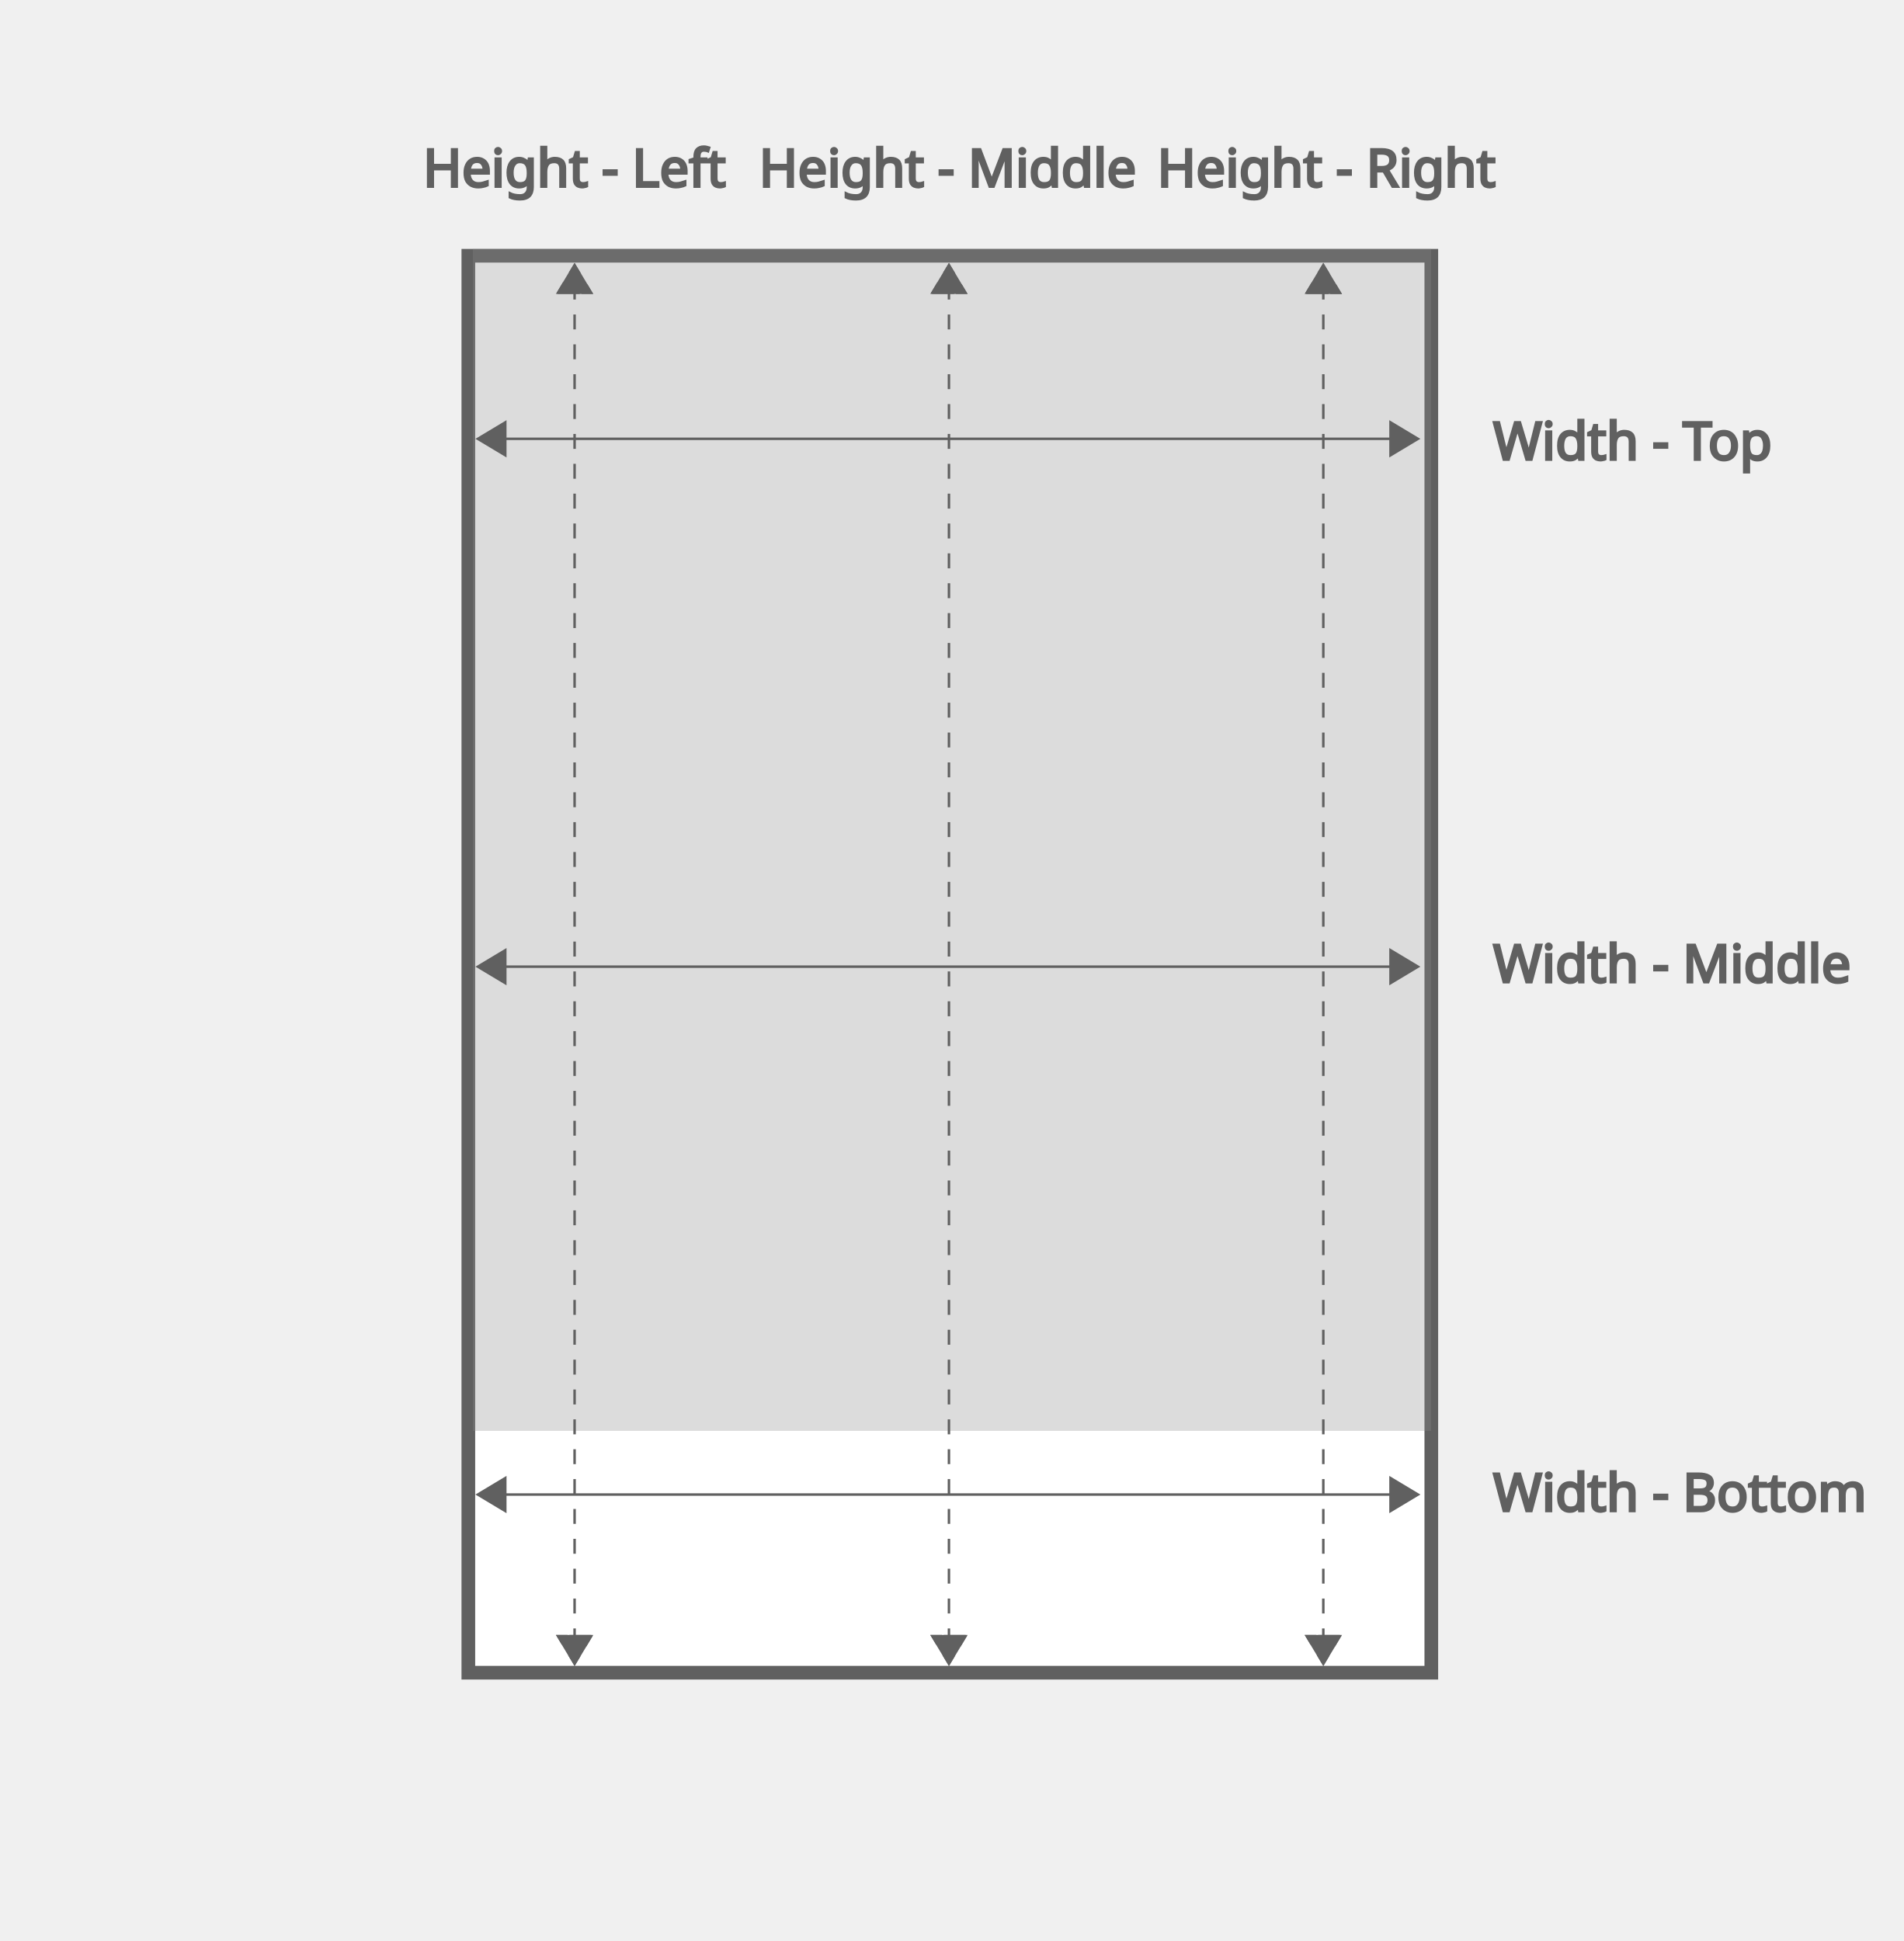
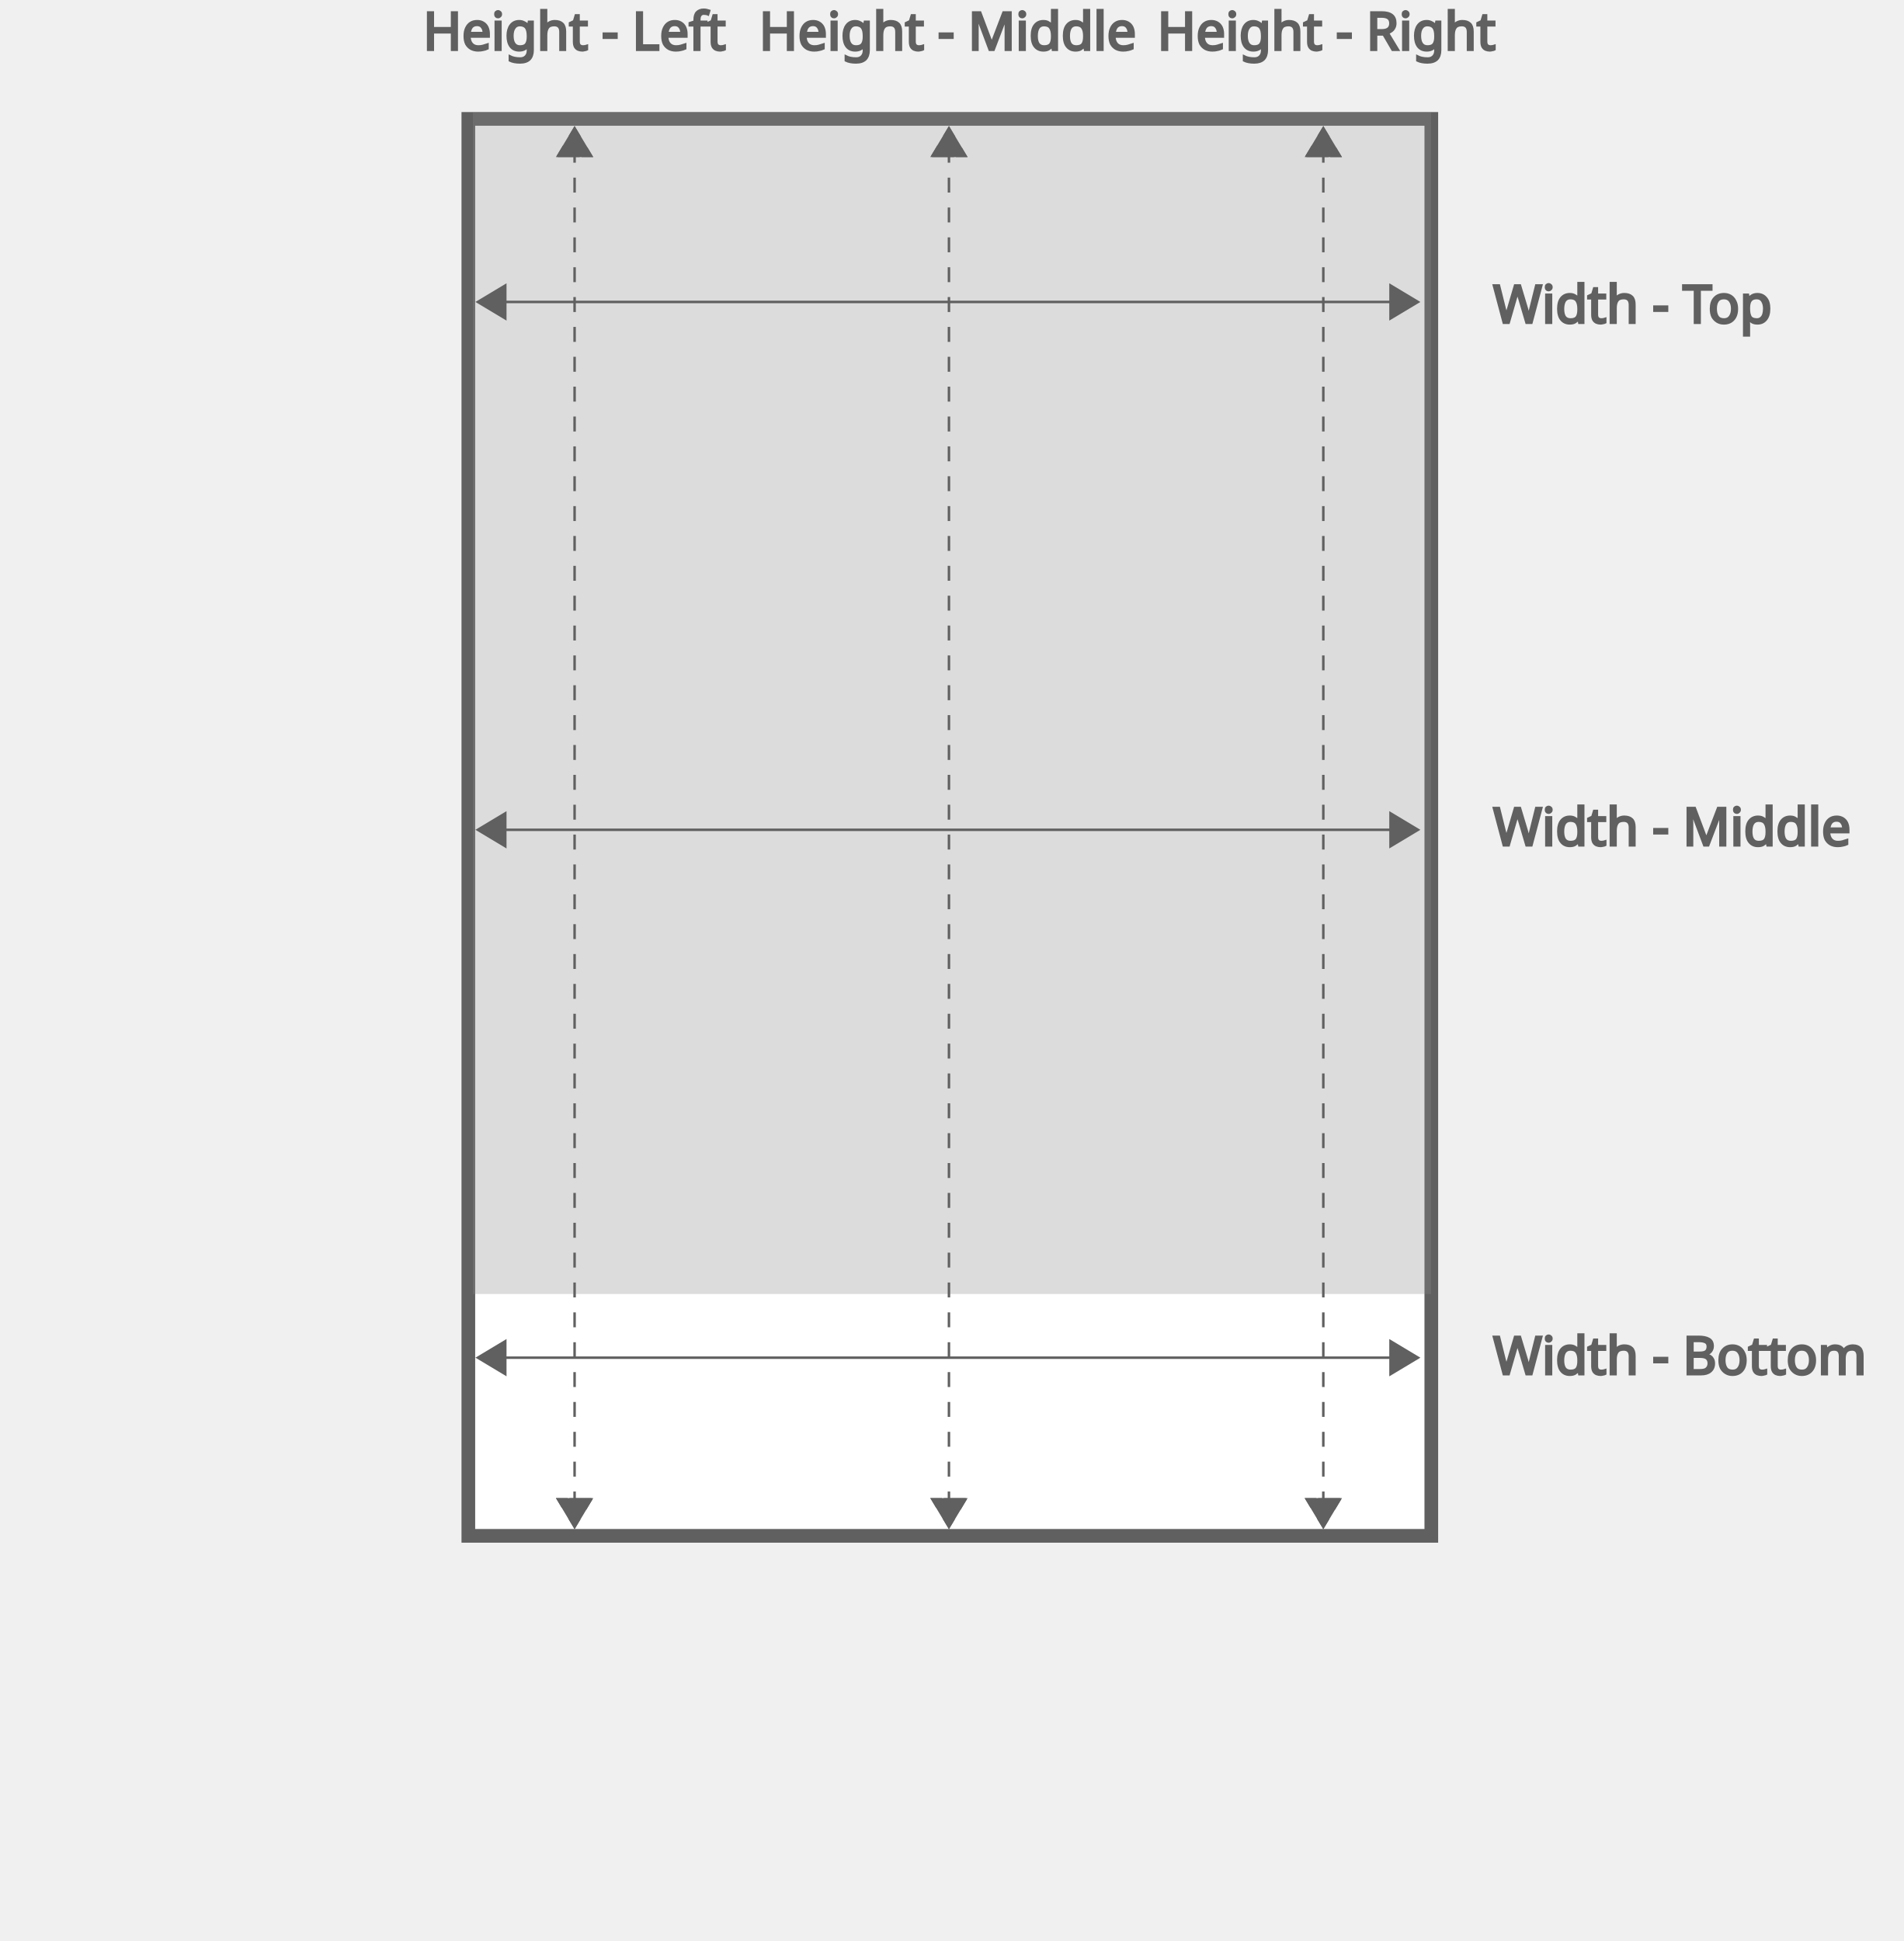
- <svg xmlns="http://www.w3.org/2000/svg" width="153" height="156" viewBox="0 0 153 156">
+ <svg xmlns="http://www.w3.org/2000/svg" width="153" height="156" viewBox="0 11 153 156">
  <defs>
    <style>
	@font-face {
    font-family: "proximanova-nova";

-     src: url('http://doopsalta2.com/Fonts/proxima-nova-three.woff2') format('woff2'),
-         url('http://doopsalta2.com/Fonts/proxima-nova-three.woff') format('woff'),
-         url('http://doopsalta2.com/Fonts/proxima-nova-three.otf') format('opentype');
+     src: url('https://doopsalta2.com/Fonts/proxima-nova-three.woff2') format('woff2'),
+         url('https://doopsalta2.com/Fonts/proxima-nova-three.woff') format('woff'),
+         url('https://doopsalta2.com/Fonts/proxima-nova-three.otf') format('opentype');
    font-style: normal;
	}
	
      .cls-1, .cls-4, .cls-7 {
        fill: none;
      }

      .cls-2 {
        fill: #fff;
        stroke-width: 1.1px;
      }

      .cls-2, .cls-4, .cls-6, .cls-7 {
        stroke: #606060;
      }

      .cls-3 {
        fill: rgba(138,138,138,0.3);
      }

      .cls-4, .cls-6, .cls-7 {
        stroke-width: 0.2px;
      }

      .cls-4 {
        stroke-dasharray: 1.2 1.2;
      }

      .cls-5, .cls-6, .cls-8 {
        fill: #606060;
      }

      .cls-5 {
        stroke-dasharray: 1 1;
      }

      .cls-6 {
        font-size: 4.2px;
        font-family:'proximanova-nova',sans-serif;
        font-weight: 200;
      }

      .cls-10, .cls-9 {
        stroke: none;
      }

      .cls-10 {
        fill: #606060;
      }
    </style>
  </defs>
  <g id="Group_85" data-name="Group 85" transform="translate(257.762 -115.937)">
    <rect id="Rectangle_59" data-name="Rectangle 59" class="cls-1" width="153" height="156" transform="translate(-257.762 115.937)" />
    <g id="Rectangle_57" data-name="Rectangle 57" class="cls-2" transform="translate(-220.677 135.942)">
      <rect class="cls-9" width="78.485" height="114.982" />
      <rect class="cls-1" x="0.55" y="0.55" width="77.385" height="113.882" />
    </g>
    <rect id="Rectangle_60" data-name="Rectangle 60" class="cls-3" width="77" height="95" transform="translate(-219.762 135.937)" />
    <g id="Group_77" data-name="Group 77">
      <g id="Group_73" data-name="Group 73" transform="translate(-210.088 137.038) rotate(90)">
        <line id="Line_7" data-name="Line 7" class="cls-4" x2="109.527" transform="translate(1.775 1.5)" />
        <g id="Polygon_1" data-name="Polygon 1" class="cls-5" transform="translate(112.802 0) rotate(90)">
          <path class="cls-9" d="M1.5,0,3,2.5H0Z" />
          <path class="cls-10" d="M 0.558 1.57 L 0.915 1.785 L 0.915 1.7 L 1.915 1.7 L 1.915 2.083 L 2.529 1.715 C 2.529 1.715 2.78 2.133 2.915 2.359 L 2.915 2.359 L 3 2.5 L 2.067 2.5 L 1.915 2.247 L 1.915 2.5 C 1.915 2.5 1.066 2.5 0.933 2.5 L 0.164 2.5 L 0.043 2.428 C 0.043 2.428 0.172 2.213 0.301 1.999 L 0.301 1.999 C 0.302 1.997 0.302 1.996 0.303 1.994 L 0.304 1.993 C 0.305 1.992 0.305 1.992 0.306 1.991 L 0.558 1.57 Z M 1.5 0 L 2.014 0.857 L 1.864 0.948 L 1.758 1.124 L 1.664 1.068 L 1.329 1.269 L 1.034 0.777 L 1.5 0 Z" />
        </g>
        <g id="Polygon_2" data-name="Polygon 2" class="cls-5" transform="translate(0.025 3) rotate(-90)">
          <path class="cls-9" d="M1.5,0,3,2.5H0Z" />
          <path class="cls-10" d="M 0.558 1.57 L 0.915 1.785 L 0.915 1.7 L 1.915 1.7 L 1.915 2.083 L 2.529 1.715 C 2.529 1.715 2.78 2.133 2.915 2.359 L 2.915 2.359 L 3 2.5 L 2.067 2.5 L 1.915 2.247 L 1.915 2.5 C 1.915 2.5 1.066 2.5 0.933 2.5 L 0.164 2.5 L 0.043 2.428 C 0.043 2.428 0.172 2.213 0.301 1.999 L 0.301 1.999 C 0.302 1.997 0.302 1.996 0.303 1.994 L 0.304 1.993 C 0.305 1.992 0.305 1.992 0.306 1.991 L 0.558 1.57 Z M 1.5 0 L 2.014 0.857 L 1.864 0.948 L 1.758 1.124 L 1.664 1.068 L 1.329 1.269 L 1.034 0.777 L 1.5 0 Z" />
        </g>
        <text id="Length_-_Left_" data-name="Length - Left " class="cls-6" transform="translate(-6.1 13.674) rotate(-90)">
          <tspan x="0" y="0">Height - Left </tspan>
        </text>
      </g>
      <g id="Group_75" data-name="Group 75" transform="translate(-180.005 137.038) rotate(90)">
        <line id="Line_7-2" data-name="Line 7" class="cls-4" x2="109.527" transform="translate(1.775 1.5)" />
        <g id="Polygon_1-2" data-name="Polygon 1" class="cls-5" transform="translate(112.802 0) rotate(90)">
          <path class="cls-9" d="M1.5,0,3,2.5H0Z" />
          <path class="cls-10" d="M 0.558 1.57 L 0.915 1.785 L 0.915 1.7 L 1.915 1.7 L 1.915 2.083 L 2.529 1.715 C 2.529 1.715 2.78 2.133 2.915 2.359 L 2.915 2.359 L 3 2.5 L 2.067 2.5 L 1.915 2.247 L 1.915 2.5 C 1.915 2.5 1.066 2.5 0.933 2.5 L 0.164 2.5 L 0.043 2.428 C 0.043 2.428 0.172 2.213 0.301 1.999 L 0.301 1.999 C 0.302 1.997 0.302 1.996 0.303 1.994 L 0.304 1.993 C 0.305 1.992 0.305 1.992 0.306 1.991 L 0.558 1.57 Z M 1.5 0 L 2.014 0.857 L 1.864 0.948 L 1.758 1.124 L 1.664 1.068 L 1.329 1.269 L 1.034 0.777 L 1.5 0 Z" />
        </g>
        <g id="Polygon_2-2" data-name="Polygon 2" class="cls-5" transform="translate(0.025 3) rotate(-90)">
          <path class="cls-9" d="M1.5,0,3,2.5H0Z" />
          <path class="cls-10" d="M 0.558 1.57 L 0.915 1.785 L 0.915 1.7 L 1.915 1.7 L 1.915 2.083 L 2.529 1.715 C 2.529 1.715 2.78 2.133 2.915 2.359 L 2.915 2.359 L 3 2.5 L 2.067 2.5 L 1.915 2.247 L 1.915 2.5 C 1.915 2.5 1.066 2.5 0.933 2.5 L 0.164 2.5 L 0.043 2.428 C 0.043 2.428 0.172 2.213 0.301 1.999 L 0.301 1.999 C 0.302 1.997 0.302 1.996 0.303 1.994 L 0.304 1.993 C 0.305 1.992 0.305 1.992 0.306 1.991 L 0.558 1.57 Z M 1.5 0 L 2.014 0.857 L 1.864 0.948 L 1.758 1.124 L 1.664 1.068 L 1.329 1.269 L 1.034 0.777 L 1.5 0 Z" />
        </g>
        <text id="Length_-_Middle_" data-name="Length - Middle " class="cls-6" transform="translate(-6.1 16.757) rotate(-90)">
          <tspan x="0" y="0">Height - Middle </tspan>
        </text>
      </g>
      <g id="Group_76" data-name="Group 76" transform="translate(-149.921 137.038) rotate(90)">
        <line id="Line_7-3" data-name="Line 7" class="cls-4" x2="109.527" transform="translate(1.775 1.5)" />
        <g id="Polygon_1-3" data-name="Polygon 1" class="cls-5" transform="translate(112.802 0) rotate(90)">
          <path class="cls-9" d="M1.5,0,3,2.5H0Z" />
          <path class="cls-10" d="M 0.558 1.57 L 0.915 1.785 L 0.915 1.7 L 1.915 1.7 L 1.915 2.083 L 2.529 1.715 C 2.529 1.715 2.78 2.133 2.915 2.359 L 2.915 2.359 L 3 2.5 L 2.067 2.5 L 1.915 2.247 L 1.915 2.5 C 1.915 2.5 1.066 2.5 0.933 2.5 L 0.164 2.5 L 0.043 2.428 C 0.043 2.428 0.172 2.213 0.301 1.999 L 0.301 1.999 C 0.302 1.997 0.302 1.996 0.303 1.994 L 0.304 1.993 C 0.305 1.992 0.305 1.992 0.306 1.991 L 0.558 1.57 Z M 1.5 0 L 2.014 0.857 L 1.864 0.948 L 1.758 1.124 L 1.664 1.068 L 1.329 1.269 L 1.034 0.777 L 1.5 0 Z" />
        </g>
        <g id="Polygon_2-3" data-name="Polygon 2" class="cls-5" transform="translate(0.026 3) rotate(-90)">
          <path class="cls-9" d="M1.5,0,3,2.5H0Z" />
          <path class="cls-10" d="M 0.558 1.57 L 0.915 1.785 L 0.915 1.7 L 1.915 1.7 L 1.915 2.083 L 2.529 1.715 C 2.529 1.715 2.78 2.133 2.915 2.359 L 2.915 2.359 L 3 2.5 L 2.067 2.5 L 1.915 2.247 L 1.915 2.5 C 1.915 2.5 1.066 2.5 0.933 2.5 L 0.164 2.5 L 0.043 2.428 C 0.043 2.428 0.172 2.213 0.301 1.999 L 0.301 1.999 C 0.302 1.997 0.302 1.996 0.303 1.994 L 0.304 1.993 C 0.305 1.992 0.305 1.992 0.306 1.991 L 0.558 1.57 Z M 1.5 0 L 2.014 0.857 L 1.864 0.948 L 1.758 1.124 L 1.664 1.068 L 1.329 1.269 L 1.034 0.777 L 1.5 0 Z" />
        </g>
        <text id="Length_-_Right" data-name="Length - Right" class="cls-6" transform="translate(-6.1 14.841) rotate(-90)">
          <tspan x="0" y="0">Height - Right</tspan>
        </text>
      </g>
    </g>
    <g id="Group_74" data-name="Group 74">
      <g id="Group_70" data-name="Group 70" transform="translate(-219.558 148.955)">
        <line id="Line_7-4" data-name="Line 7" class="cls-7" x2="72.689" transform="translate(1.749 2.25)" />
        <g id="Polygon_1-4" data-name="Polygon 1" class="cls-8" transform="translate(75.938 0.75) rotate(90)">
          <path class="cls-9" d="M 2.294 2.1 L 0.706 2.1 L 1.5 0.777 L 2.294 2.1 Z" />
          <path class="cls-10" d="M 1.5 0 L 3 2.5 L 0 2.5 L 1.5 0 Z" />
        </g>
        <g id="Polygon_2-4" data-name="Polygon 2" class="cls-8" transform="translate(0 3.75) rotate(-90)">
          <path class="cls-9" d="M 2.294 2.1 L 0.706 2.1 L 1.5 0.777 L 2.294 2.1 Z" />
          <path class="cls-10" d="M 1.5 0 L 3 2.5 L 0 2.5 L 1.5 0 Z" />
        </g>
        <text id="Width_-_Top" data-name="Width - Top" class="cls-6" transform="translate(81.796 3.924)">
          <tspan x="0" y="0">Width - Top</tspan>
        </text>
      </g>
      <g id="Group_71" data-name="Group 71" transform="translate(-219.558 191.379)">
        <line id="Line_7-5" data-name="Line 7" class="cls-7" x2="72.689" transform="translate(1.749 2.25)" />
        <g id="Polygon_1-5" data-name="Polygon 1" class="cls-8" transform="translate(75.938 0.75) rotate(90)">
          <path class="cls-9" d="M 2.294 2.1 L 0.706 2.1 L 1.5 0.777 L 2.294 2.1 Z" />
          <path class="cls-10" d="M 1.5 0 L 3 2.5 L 0 2.5 L 1.5 0 Z" />
        </g>
        <g id="Polygon_2-5" data-name="Polygon 2" class="cls-8" transform="translate(0 3.75) rotate(-90)">
          <path class="cls-9" d="M 2.294 2.1 L 0.706 2.1 L 1.5 0.777 L 2.294 2.1 Z" />
          <path class="cls-10" d="M 1.5 0 L 3 2.5 L 0 2.5 L 1.5 0 Z" />
        </g>
        <text id="Width_-_Middle" data-name="Width - Middle" class="cls-6" transform="translate(81.796 3.5)">
          <tspan x="0" y="0">Width - Middle</tspan>
        </text>
      </g>
      <g id="Group_72" data-name="Group 72" transform="translate(-219.558 233.805)">
        <line id="Line_7-6" data-name="Line 7" class="cls-7" x2="72.689" transform="translate(1.749 2.25)" />
        <g id="Polygon_1-6" data-name="Polygon 1" class="cls-8" transform="translate(75.938 0.75) rotate(90)">
          <path class="cls-9" d="M 2.294 2.1 L 0.706 2.1 L 1.5 0.777 L 2.294 2.1 Z" />
          <path class="cls-10" d="M 1.5 0 L 3 2.5 L 0 2.5 L 1.5 0 Z" />
        </g>
        <g id="Polygon_2-6" data-name="Polygon 2" class="cls-8" transform="translate(0 3.749) rotate(-90)">
          <path class="cls-9" d="M 2.294 2.1 L 0.706 2.1 L 1.5 0.777 L 2.294 2.1 Z" />
          <path class="cls-10" d="M 1.5 0 L 3 2.5 L 0 2.5 L 1.5 0 Z" />
        </g>
        <text id="Width_-_Bottom" data-name="Width - Bottom" class="cls-6" transform="translate(81.796 3.575)">
          <tspan x="0" y="0">Width - Bottom</tspan>
        </text>
      </g>
    </g>
  </g>
</svg>
